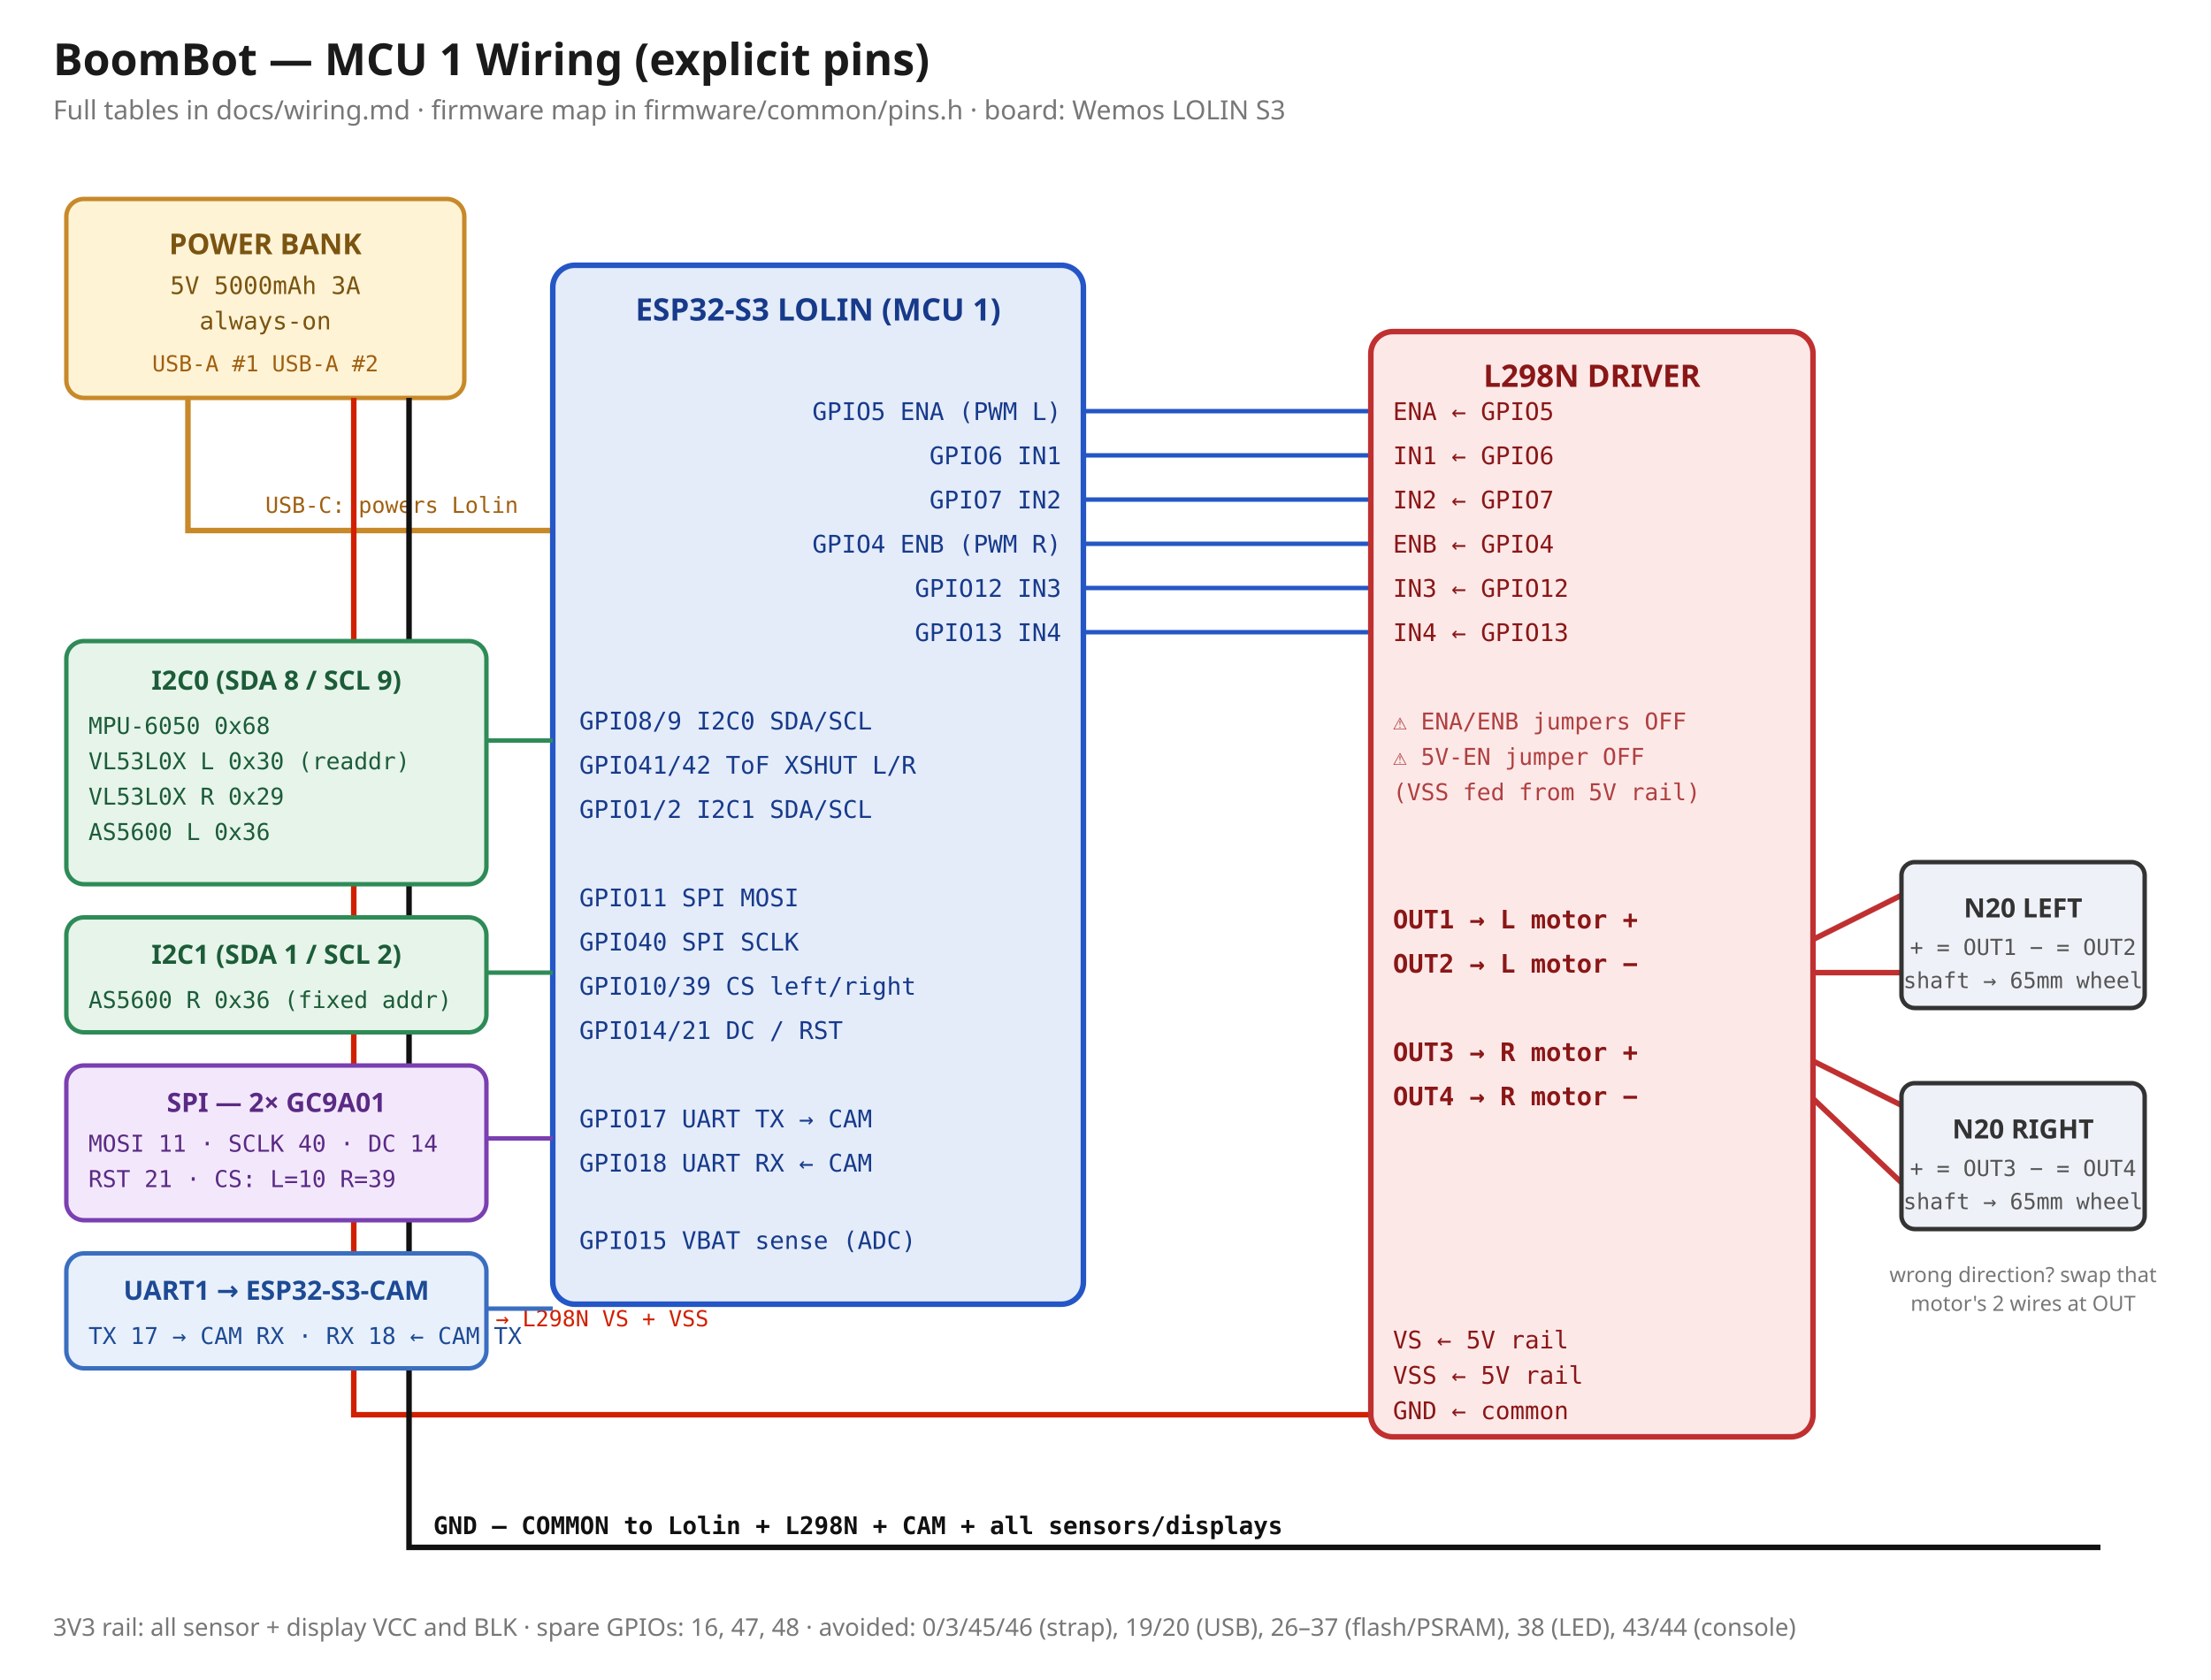
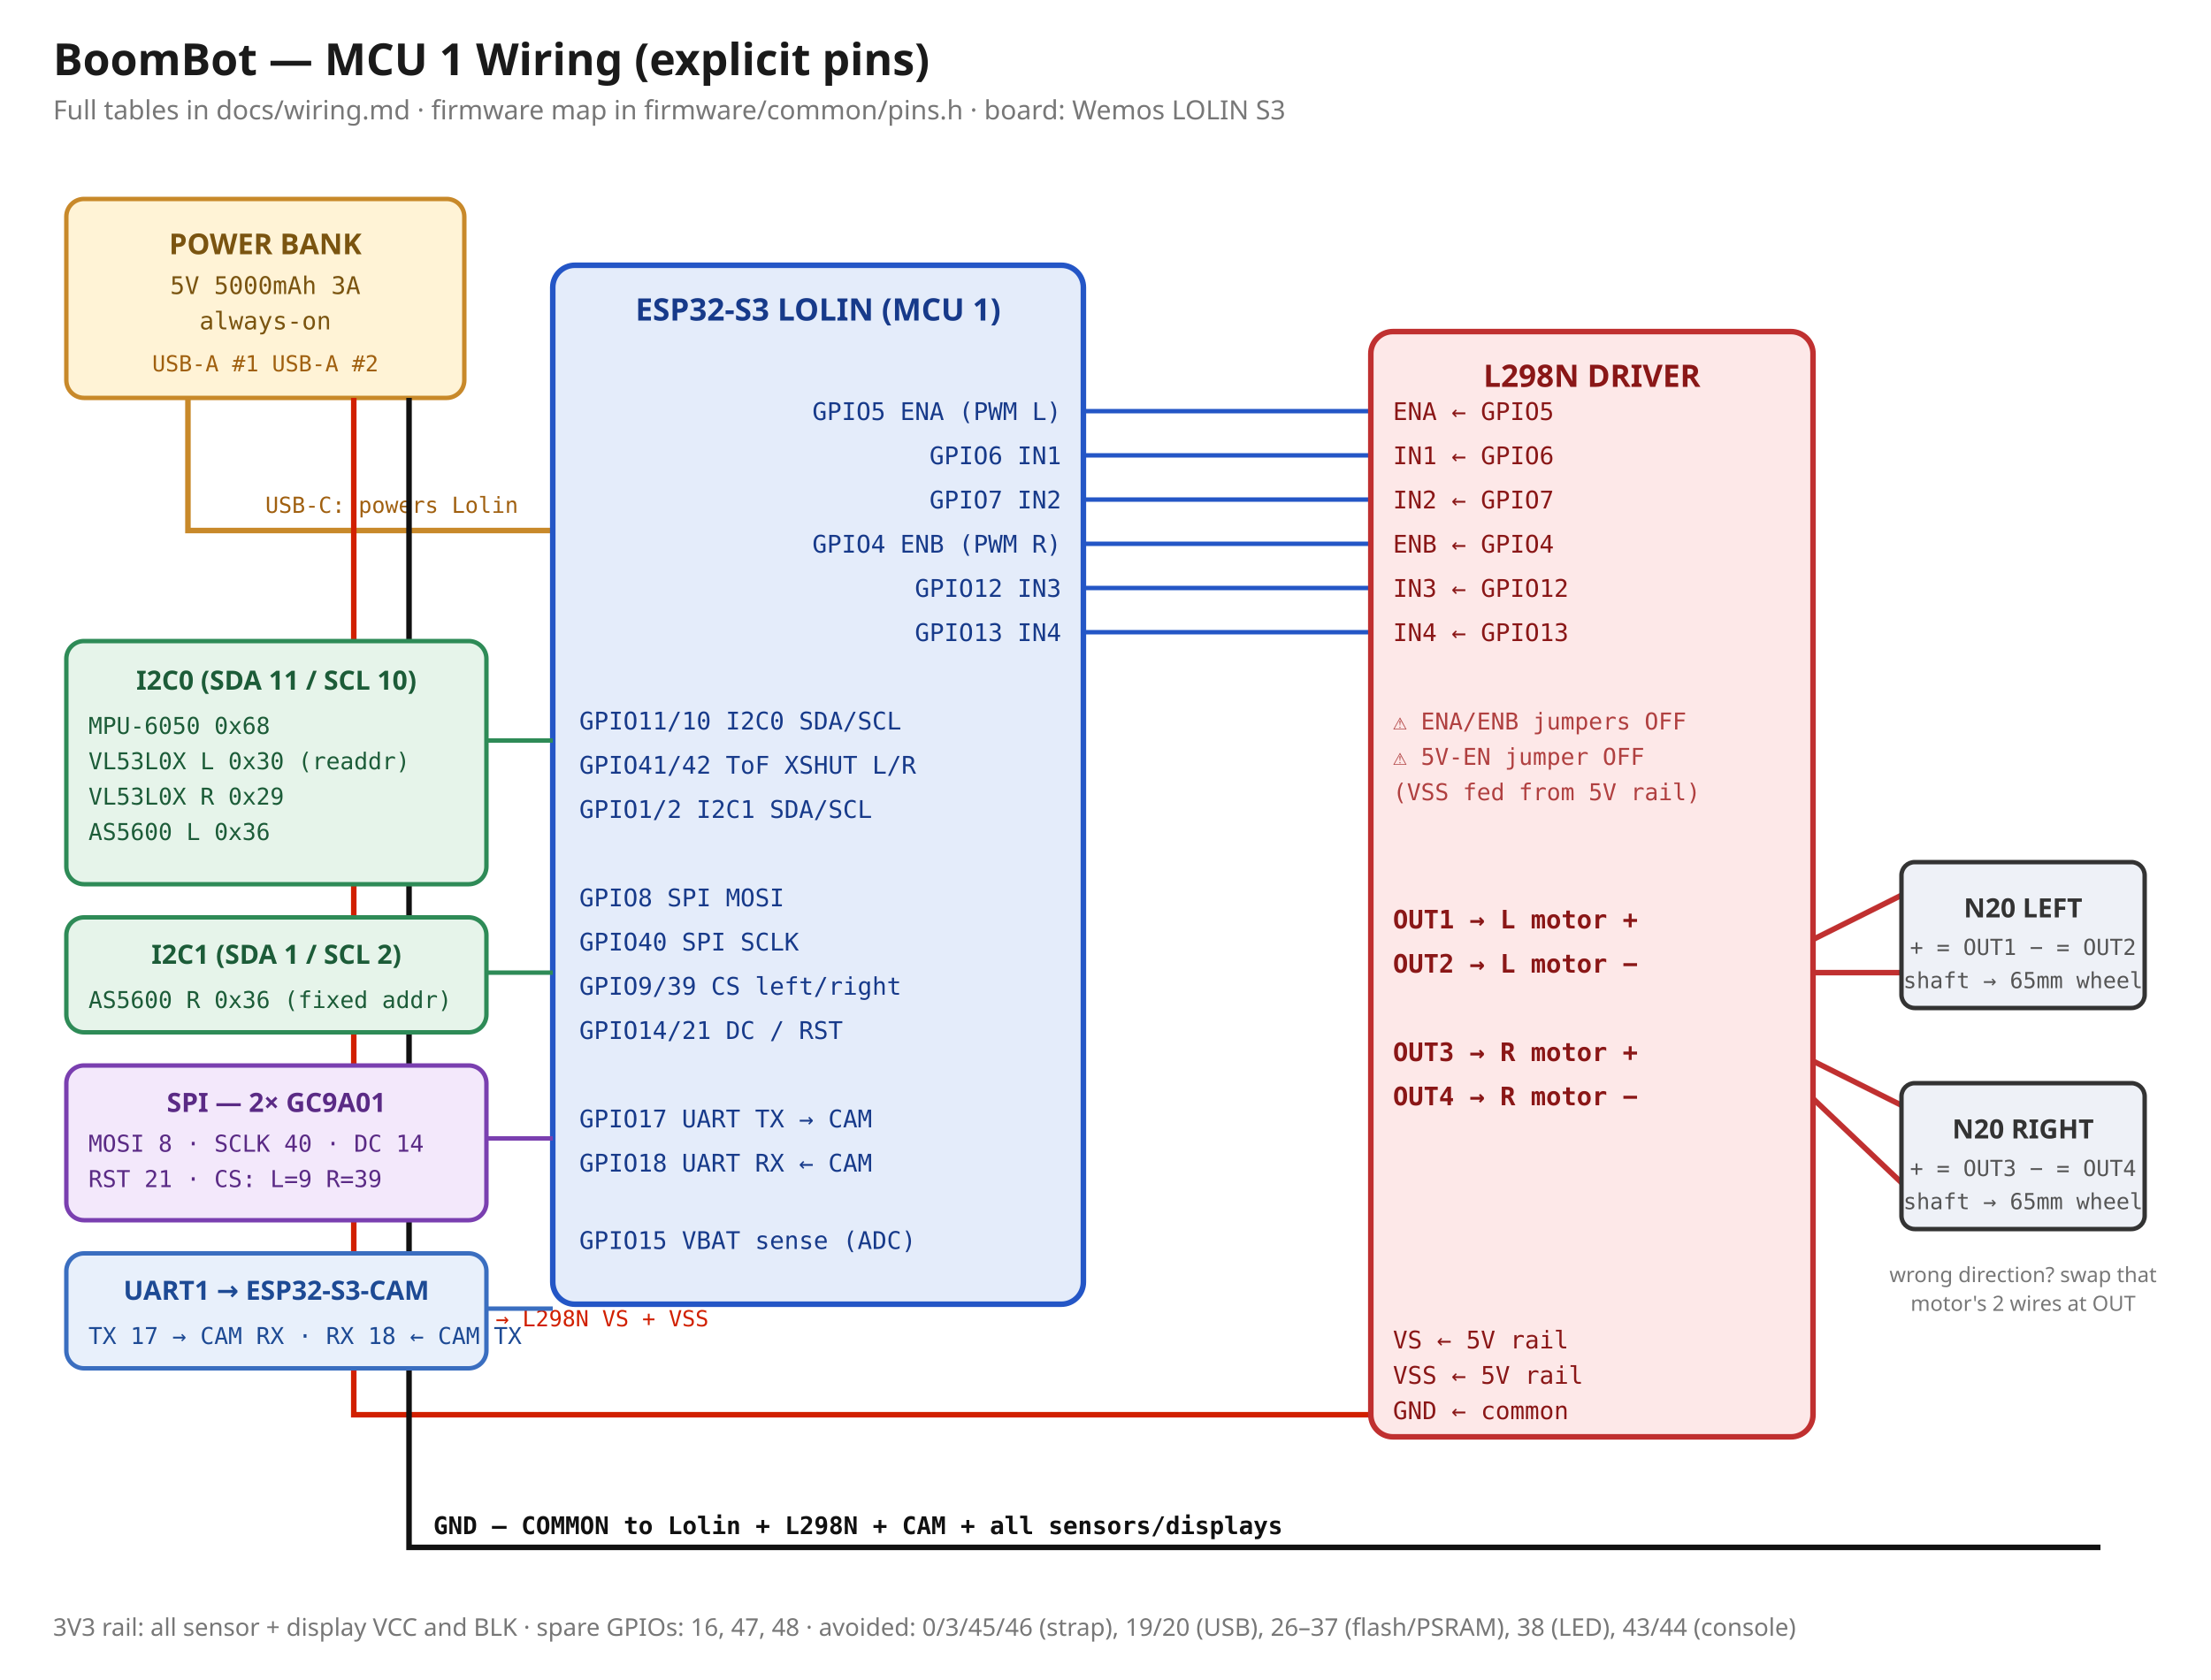
<svg xmlns="http://www.w3.org/2000/svg" width="1000" height="760" viewBox="0 0 1000 760" font-family="monospace">
  <rect width="1000" height="760" fill="#ffffff" />
  <text x="24" y="34" font-size="20" font-weight="700" fill="#1a1a1a" font-family="sans-serif">BoomBot — MCU 1 Wiring (explicit pins)</text>
  <text x="24" y="54" font-size="12" fill="#777" font-family="sans-serif">Full tables in docs/wiring.md · firmware map in firmware/common/pins.h · board: Wemos LOLIN S3</text>
  <rect x="30" y="90" width="180" height="90" rx="8" fill="#fff3d6" stroke="#c8892a" stroke-width="2" />
  <text x="120" y="115" font-size="13" font-weight="700" fill="#7a5410" text-anchor="middle" font-family="sans-serif">POWER BANK</text>
  <text x="120" y="133" font-size="11" fill="#7a5410" text-anchor="middle">5V 5000mAh 3A</text>
  <text x="120" y="149" font-size="11" fill="#7a5410" text-anchor="middle">always-on</text>
  <text x="120" y="168" font-size="10" fill="#a06010" text-anchor="middle">USB-A #1        USB-A #2</text>
  <path d="M85 180 V 240 H 250" fill="none" stroke="#c8892a" stroke-width="2.5" />
  <text x="120" y="232" font-size="10" fill="#a06010">USB-C: powers Lolin</text>
  <path d="M160 180 V 640 H 620" fill="none" stroke="#d12000" stroke-width="2.5" />
  <text x="170" y="600" font-size="10" fill="#d12000">5V (red) → L298N VS + VSS</text>
  <path d="M185 180 V 700 H 950 " fill="none" stroke="#111" stroke-width="2.5" />
  <text x="196" y="694" font-size="11" font-weight="700" fill="#111">GND — COMMON to Lolin + L298N + CAM + all sensors/displays</text>
  <rect x="250" y="120" width="240" height="470" rx="10" fill="#e4ecfa" stroke="#2456c6" stroke-width="2.5" />
  <text x="370" y="145" font-size="14" font-weight="700" fill="#173a8a" text-anchor="middle" font-family="sans-serif">ESP32-S3 LOLIN (MCU 1)</text>
  <g font-size="11" fill="#173a8a">
    <text x="480" y="190" text-anchor="end">GPIO5  ENA (PWM L)</text>
    <text x="480" y="210" text-anchor="end">GPIO6  IN1</text>
    <text x="480" y="230" text-anchor="end">GPIO7  IN2</text>
    <text x="480" y="250" text-anchor="end">GPIO4  ENB (PWM R)</text>
    <text x="480" y="270" text-anchor="end">GPIO12 IN3</text>
    <text x="480" y="290" text-anchor="end">GPIO13 IN4</text>
  </g>
  <g font-size="11" fill="#173a8a">
-     <text x="262" y="330">GPIO8/9    I2C0 SDA/SCL</text>
+     <text x="262" y="330">GPIO11/10  I2C0 SDA/SCL</text>
    <text x="262" y="350">GPIO41/42  ToF XSHUT L/R</text>
    <text x="262" y="370">GPIO1/2    I2C1 SDA/SCL</text>
-     <text x="262" y="410">GPIO11     SPI MOSI</text>
+     <text x="262" y="410">GPIO8      SPI MOSI</text>
    <text x="262" y="430">GPIO40     SPI SCLK</text>
-     <text x="262" y="450">GPIO10/39  CS left/right</text>
+     <text x="262" y="450">GPIO9/39   CS left/right</text>
    <text x="262" y="470">GPIO14/21  DC / RST</text>
    <text x="262" y="510">GPIO17     UART TX → CAM</text>
    <text x="262" y="530">GPIO18     UART RX ← CAM</text>
    <text x="262" y="565">GPIO15     VBAT sense (ADC)</text>
  </g>
  <g stroke="#2456c6" stroke-width="2">
    <line x1="490" y1="186" x2="620" y2="186" />
    <line x1="490" y1="206" x2="620" y2="206" />
    <line x1="490" y1="226" x2="620" y2="226" />
    <line x1="490" y1="246" x2="620" y2="246" />
    <line x1="490" y1="266" x2="620" y2="266" />
    <line x1="490" y1="286" x2="620" y2="286" />
  </g>
  <rect x="620" y="150" width="200" height="500" rx="10" fill="#fde8e8" stroke="#c03030" stroke-width="2.5" />
  <text x="720" y="175" font-size="14" font-weight="700" fill="#8a1717" text-anchor="middle" font-family="sans-serif">L298N DRIVER</text>
  <g font-size="11" fill="#8a1717">
    <text x="630" y="190">ENA ← GPIO5</text>
    <text x="630" y="210">IN1 ← GPIO6</text>
    <text x="630" y="230">IN2 ← GPIO7</text>
    <text x="630" y="250">ENB ← GPIO4</text>
    <text x="630" y="270">IN3 ← GPIO12</text>
    <text x="630" y="290">IN4 ← GPIO13</text>
  </g>
  <text x="630" y="330" font-size="10.5" fill="#b04040">⚠ ENA/ENB jumpers OFF</text>
  <text x="630" y="346" font-size="10.5" fill="#b04040">⚠ 5V-EN jumper OFF</text>
  <text x="630" y="362" font-size="10.5" fill="#b04040">   (VSS fed from 5V rail)</text>
  <g font-size="11.5" font-weight="700" fill="#8a1717">
    <text x="630" y="420">OUT1 → L motor +</text>
    <text x="630" y="440">OUT2 → L motor −</text>
    <text x="630" y="480">OUT3 → R motor +</text>
    <text x="630" y="500">OUT4 → R motor −</text>
  </g>
  <g font-size="11" fill="#8a1717">
    <text x="630" y="610">VS  ← 5V rail</text>
    <text x="630" y="626">VSS ← 5V rail</text>
    <text x="630" y="642">GND ← common</text>
  </g>
  <g stroke="#c03030" stroke-width="2.5">
    <line x1="820" y1="425" x2="860" y2="405" />
    <line x1="820" y1="440" x2="860" y2="440" />
    <line x1="820" y1="480" x2="860" y2="500" />
    <line x1="820" y1="497" x2="860" y2="535" />
  </g>
  <rect x="860" y="390" width="110" height="66" rx="6" fill="#eef1f7" stroke="#333" stroke-width="2" />
  <text x="915" y="415" font-size="12" font-weight="700" fill="#333" text-anchor="middle" font-family="sans-serif">N20 LEFT</text>
  <text x="915" y="432" font-size="10" fill="#555" text-anchor="middle">+ = OUT1  − = OUT2</text>
  <text x="915" y="447" font-size="10" fill="#555" text-anchor="middle">shaft → 65mm wheel</text>
  <rect x="860" y="490" width="110" height="66" rx="6" fill="#eef1f7" stroke="#333" stroke-width="2" />
  <text x="915" y="515" font-size="12" font-weight="700" fill="#333" text-anchor="middle" font-family="sans-serif">N20 RIGHT</text>
  <text x="915" y="532" font-size="10" fill="#555" text-anchor="middle">+ = OUT3  − = OUT4</text>
  <text x="915" y="547" font-size="10" fill="#555" text-anchor="middle">shaft → 65mm wheel</text>
  <text x="915" y="580" font-size="9.5" fill="#777" text-anchor="middle" font-family="sans-serif">wrong direction? swap that</text>
  <text x="915" y="593" font-size="9.5" fill="#777" text-anchor="middle" font-family="sans-serif">motor's 2 wires at OUT</text>
  <rect x="30" y="290" width="190" height="110" rx="8" fill="#e6f4ea" stroke="#2e8b57" stroke-width="2" />
-   <text x="125" y="312" font-size="12" font-weight="700" fill="#1c5c38" text-anchor="middle" font-family="sans-serif">I2C0 (SDA 8 / SCL 9)</text>
+   <text x="125" y="312" font-size="12" font-weight="700" fill="#1c5c38" text-anchor="middle" font-family="sans-serif">I2C0 (SDA 11 / SCL 10)</text>
  <g font-size="10.5" fill="#1c5c38">
    <text x="40" y="332">MPU-6050        0x68</text>
    <text x="40" y="348">VL53L0X L  0x30 (readdr)</text>
    <text x="40" y="364">VL53L0X R  0x29</text>
    <text x="40" y="380">AS5600 L        0x36</text>
  </g>
  <line x1="220" y1="335" x2="250" y2="335" stroke="#2e8b57" stroke-width="2" />
  <rect x="30" y="415" width="190" height="52" rx="8" fill="#e6f4ea" stroke="#2e8b57" stroke-width="2" />
  <text x="125" y="436" font-size="12" font-weight="700" fill="#1c5c38" text-anchor="middle" font-family="sans-serif">I2C1 (SDA 1 / SCL 2)</text>
  <text x="40" y="456" font-size="10.5" fill="#1c5c38">AS5600 R  0x36 (fixed addr)</text>
  <line x1="220" y1="440" x2="250" y2="440" stroke="#2e8b57" stroke-width="2" />
  <rect x="30" y="482" width="190" height="70" rx="8" fill="#f3e8fb" stroke="#7a3fb0" stroke-width="2" />
  <text x="125" y="503" font-size="12" font-weight="700" fill="#5a2a85" text-anchor="middle" font-family="sans-serif">SPI — 2× GC9A01</text>
  <g font-size="10.5" fill="#5a2a85">
-     <text x="40" y="521">MOSI 11 · SCLK 40 · DC 14</text>
-     <text x="40" y="537">RST 21 · CS: L=10  R=39</text>
+     <text x="40" y="521">MOSI 8 · SCLK 40 · DC 14</text>
+     <text x="40" y="537">RST 21 · CS: L=9  R=39</text>
  </g>
  <line x1="220" y1="515" x2="250" y2="515" stroke="#7a3fb0" stroke-width="2" />
  <rect x="30" y="567" width="190" height="52" rx="8" fill="#e8f0fb" stroke="#3a6ec0" stroke-width="2" />
  <text x="125" y="588" font-size="12" font-weight="700" fill="#1d4a94" text-anchor="middle" font-family="sans-serif">UART1 → ESP32-S3-CAM</text>
  <text x="40" y="608" font-size="10.5" fill="#1d4a94">TX 17 → CAM RX · RX 18 ← CAM TX</text>
  <line x1="220" y1="592" x2="250" y2="592" stroke="#3a6ec0" stroke-width="2" />
  <text x="24" y="740" font-size="11" fill="#777" font-family="sans-serif">3V3 rail: all sensor + display VCC and BLK · spare GPIOs: 16, 47, 48 · avoided: 0/3/45/46 (strap), 19/20 (USB), 26–37 (flash/PSRAM), 38 (LED), 43/44 (console)</text>
</svg>
